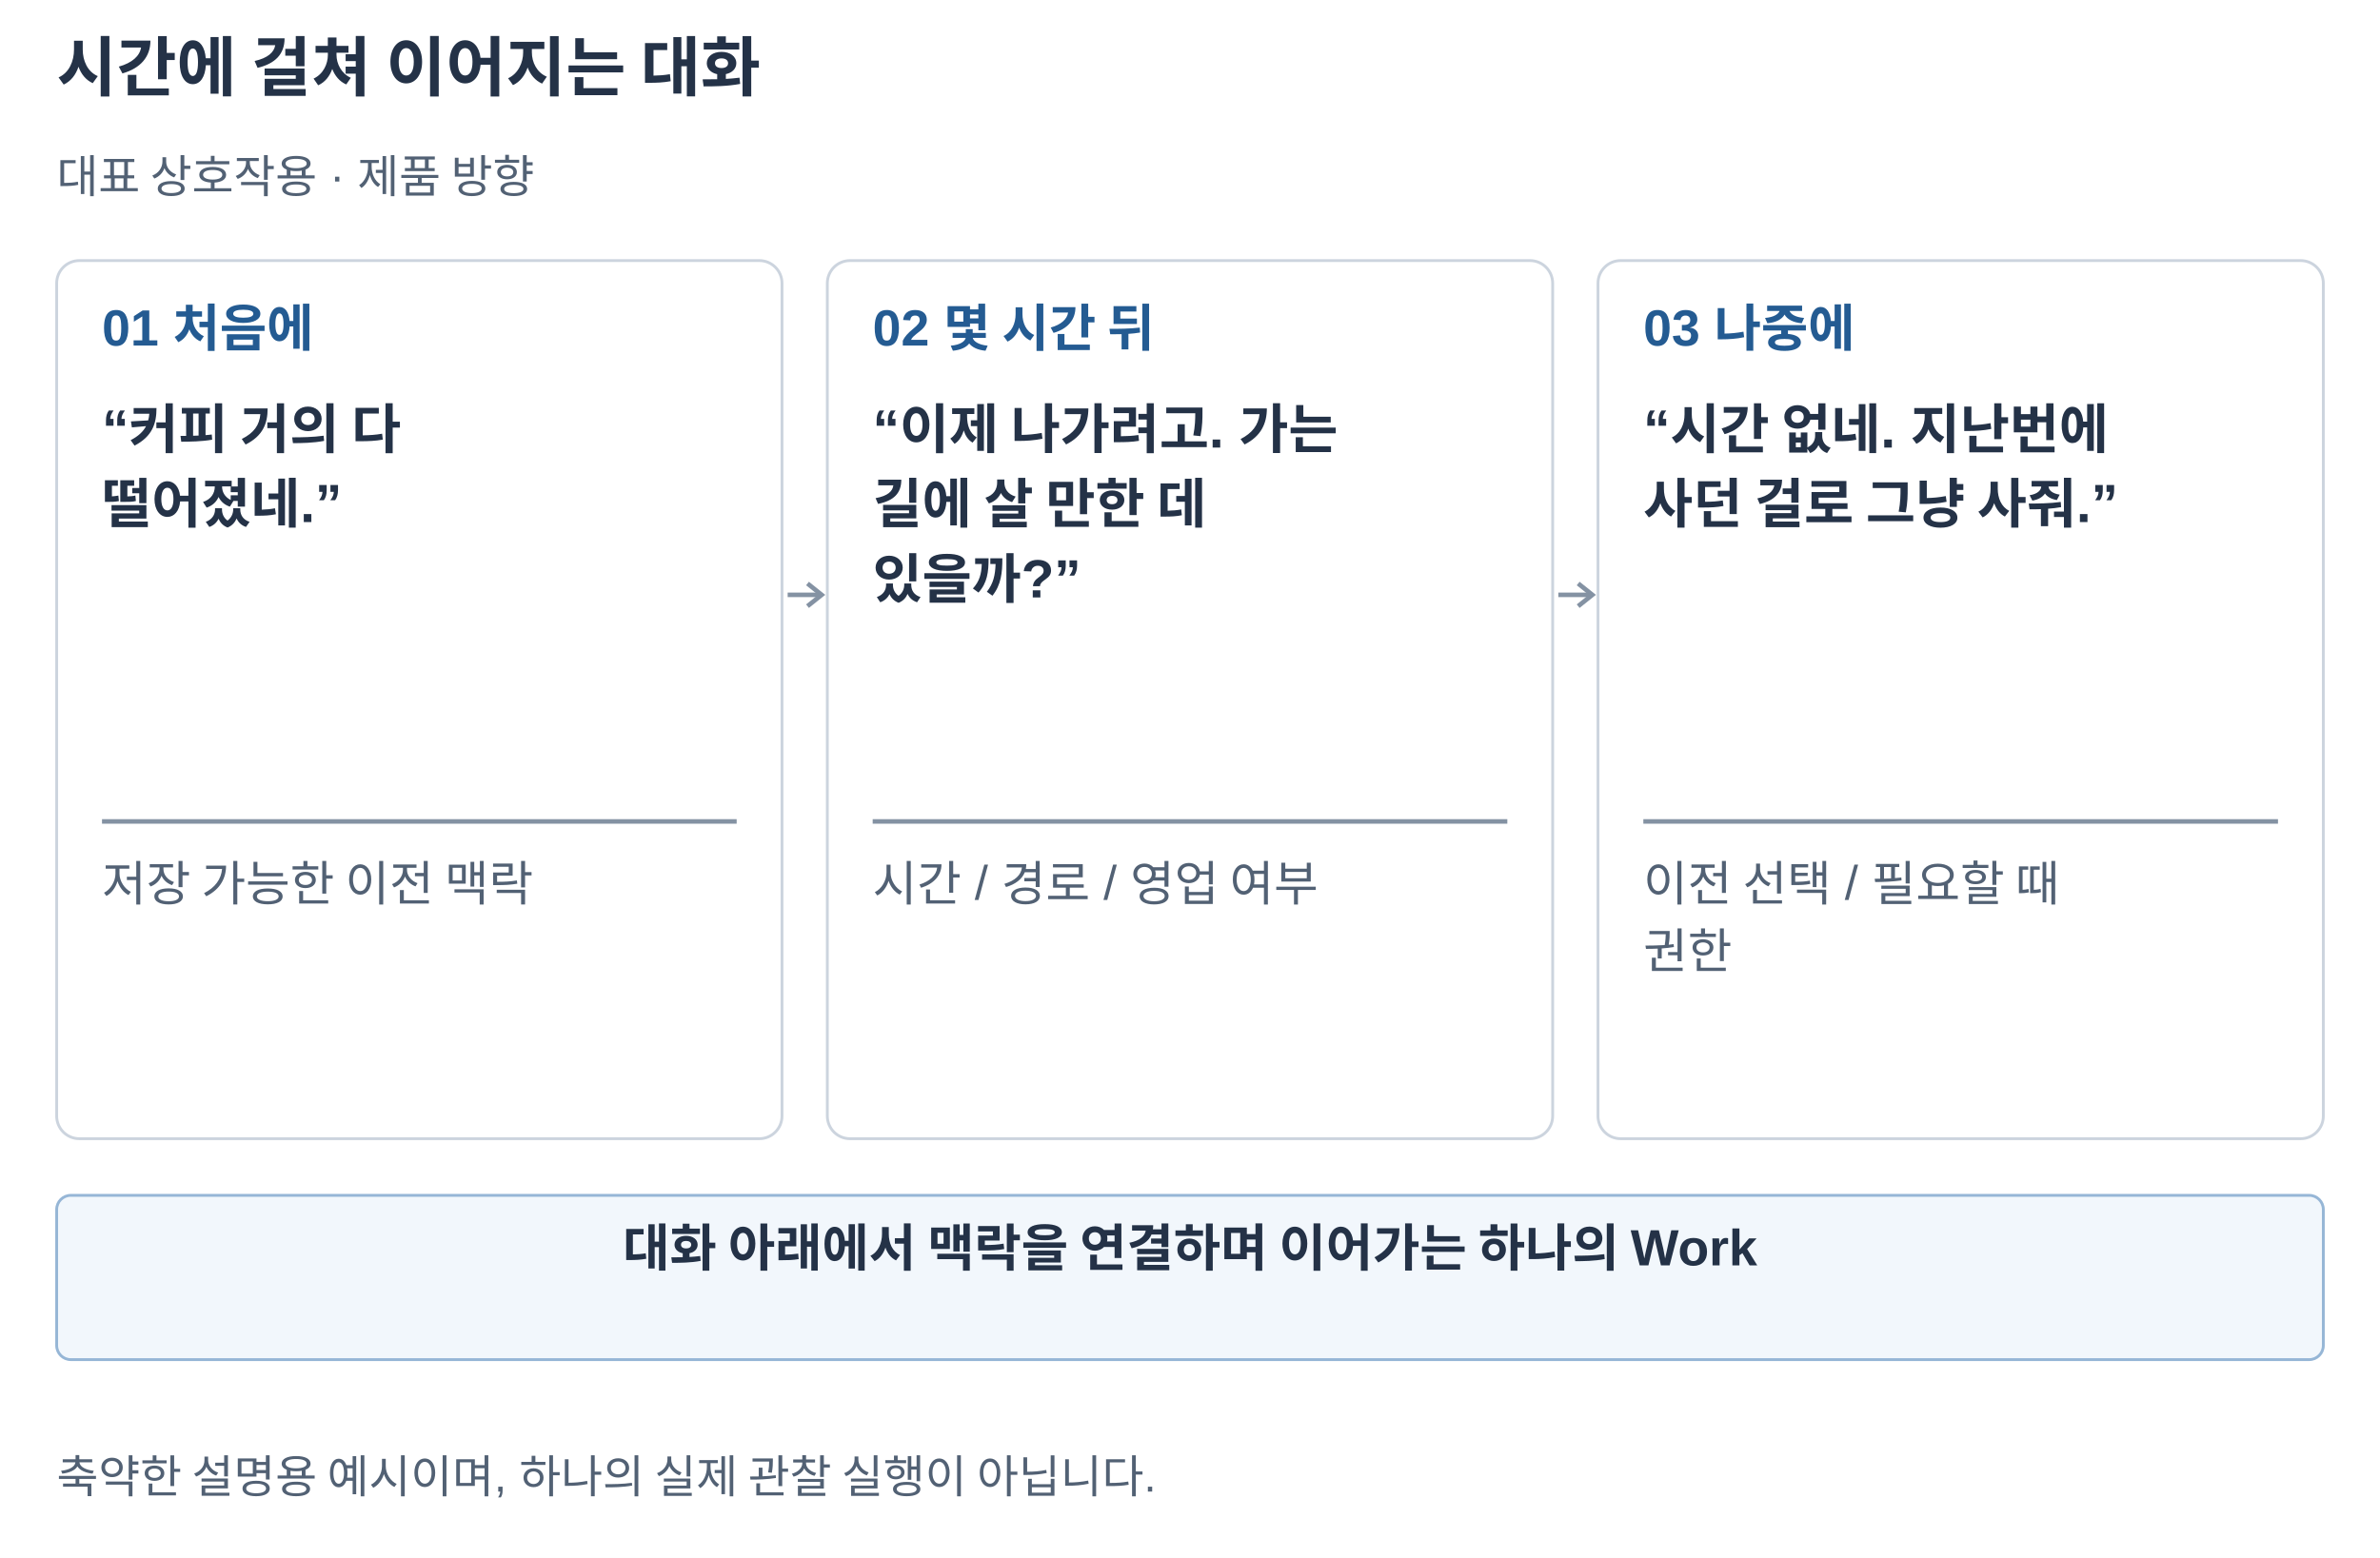
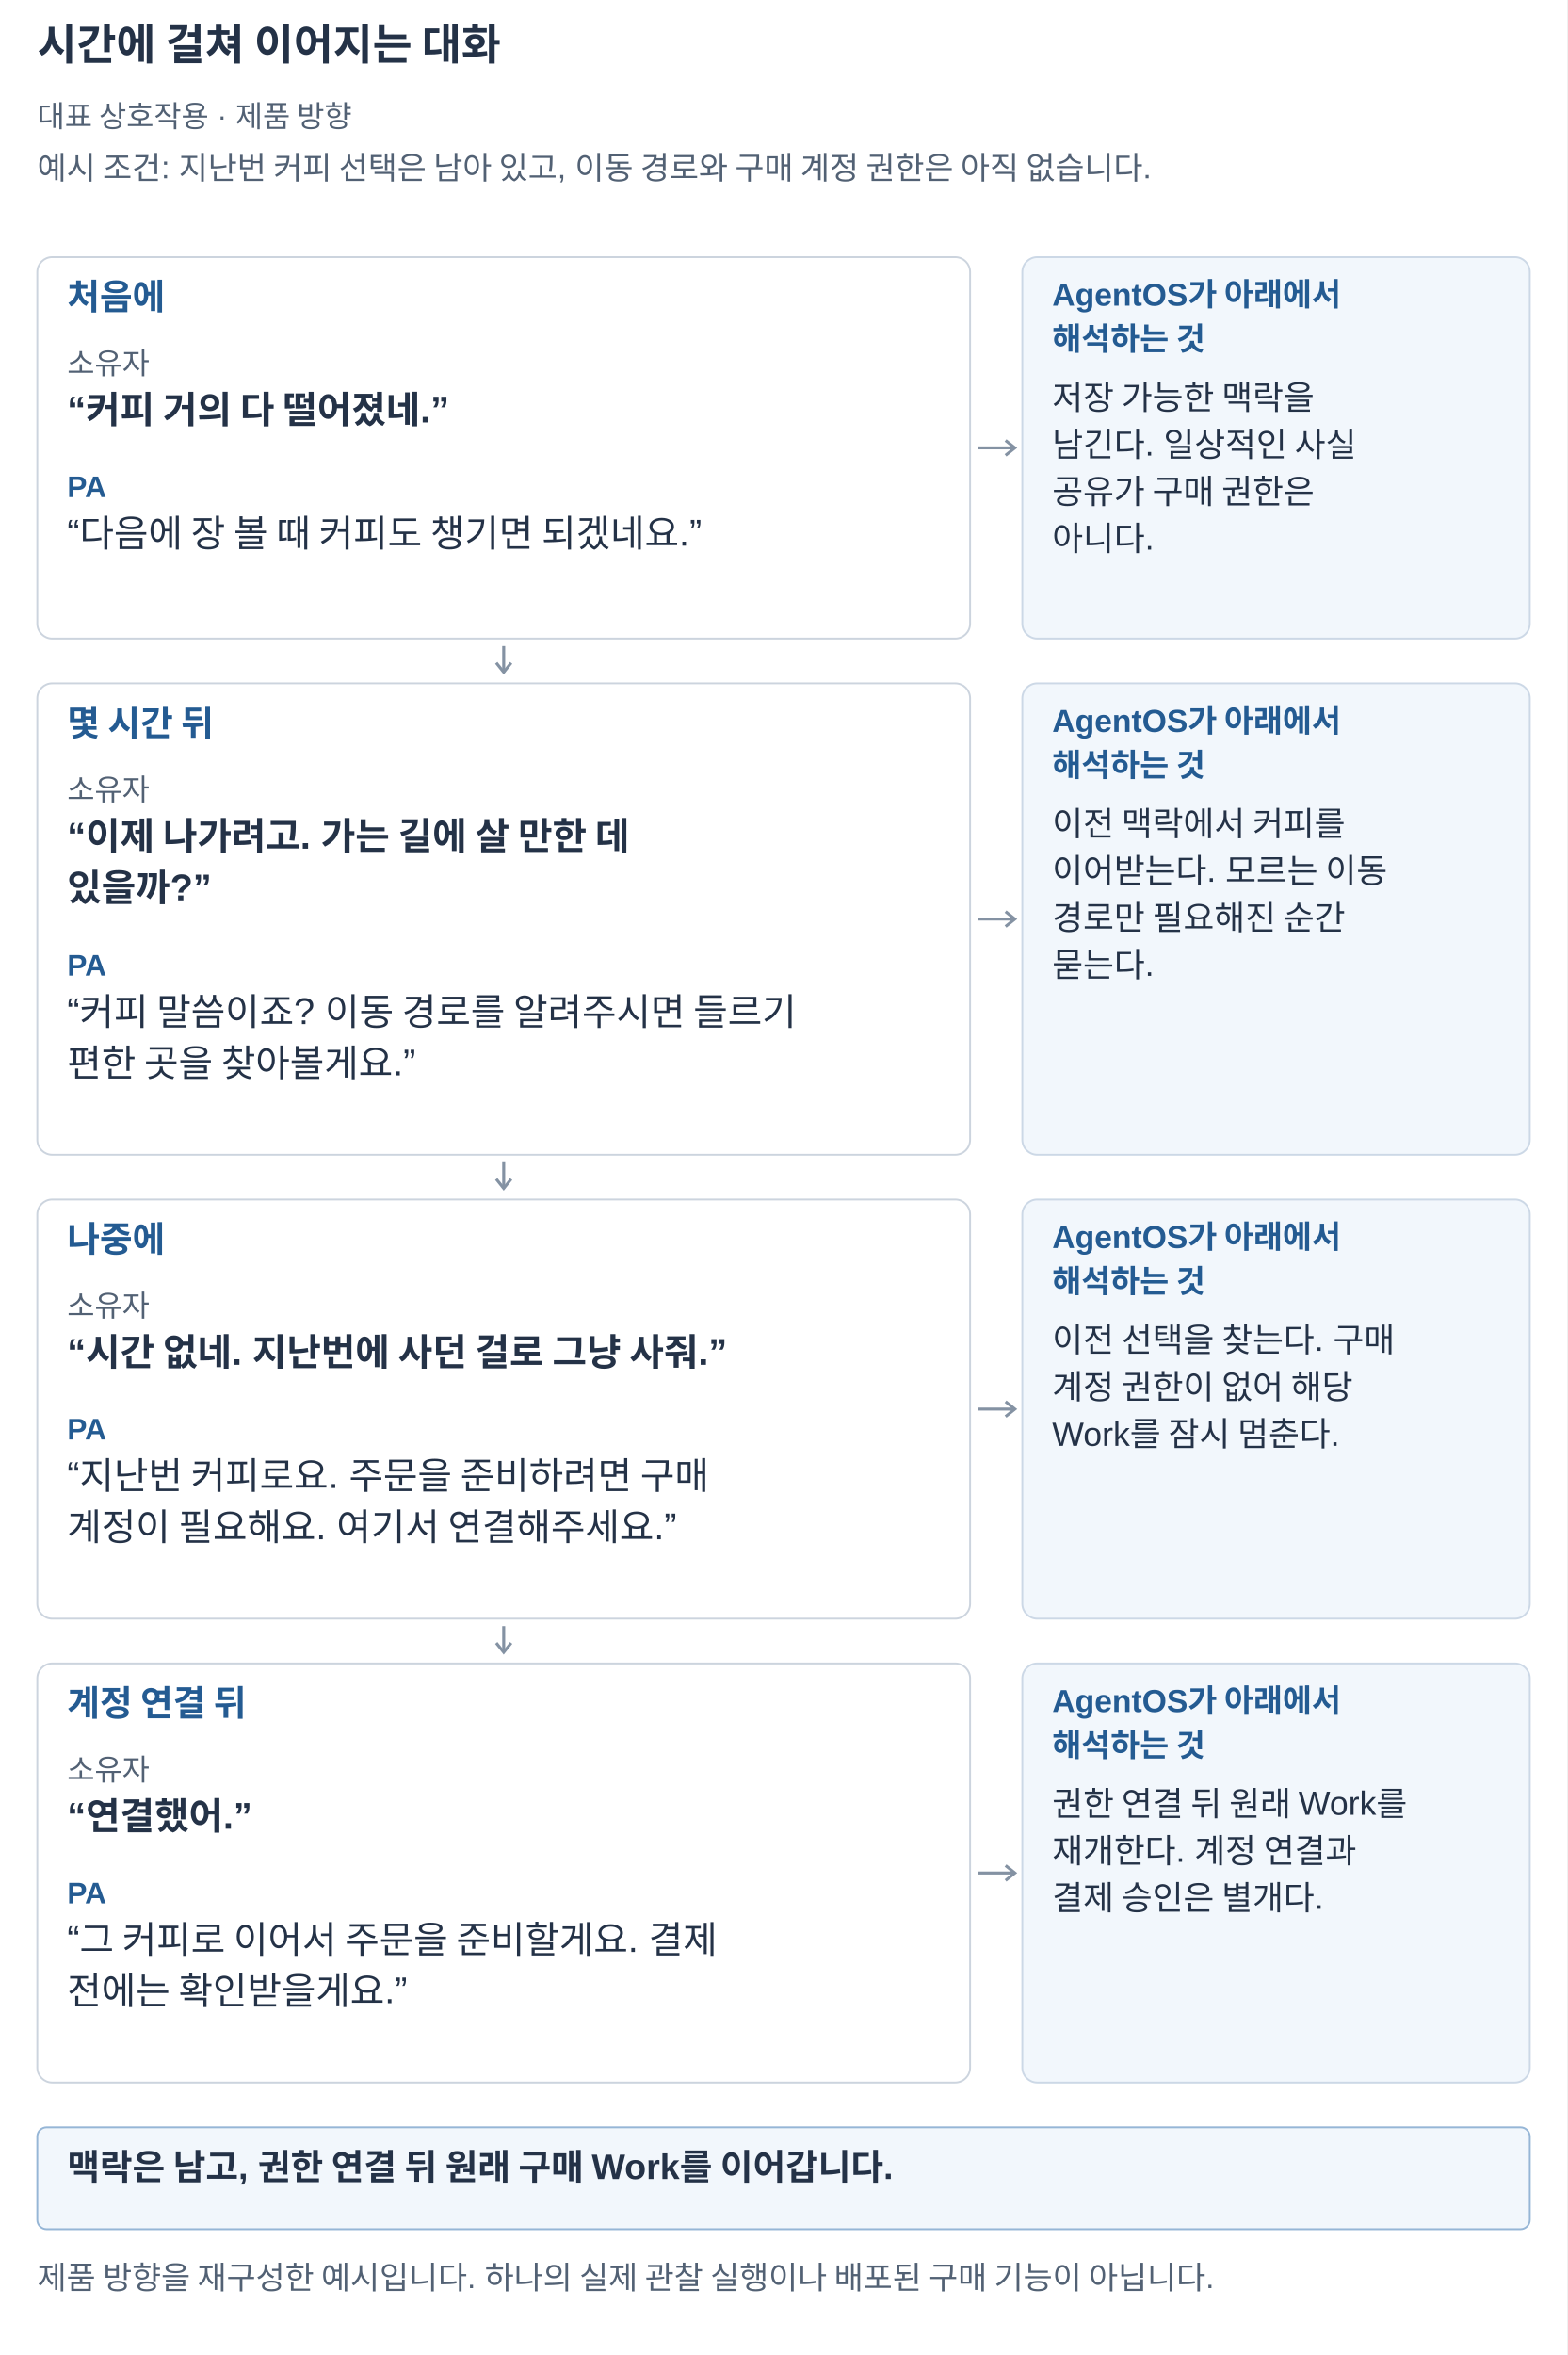
- <svg xmlns="http://www.w3.org/2000/svg" width="840" height="550" viewBox="0 0 840 550" role="img" aria-labelledby="title desc">
+ <svg xmlns="http://www.w3.org/2000/svg" width="840" height="1262" viewBox="0 0 840 1262" role="img" aria-labelledby="title desc">
  <style>text{font-family:Arial,"Noto Sans",sans-serif;fill:#243247} .bold{font-weight:700} .muted{fill:#526174} .blue{fill:#245b92}</style>
-   <rect width="840" height="550" fill="#fff" />
+   <rect width="840" height="1262" fill="#fff" />
  <text x="20" y="32.0" font-size="23" class="bold" text-anchor="start">시간에 걸쳐 이어지는 대화</text>
  <text x="20" y="68" font-size="16" class="muted" text-anchor="start">대표 상호작용 · 제품 방향</text>
-   <rect x="20" y="92" width="256" height="310" rx="8" fill="#fff" stroke="#ccd4de" />
-   <text x="36" y="122" font-size="18" class="blue bold" text-anchor="start">01  처음에</text>
-   <text x="36" y="158.0" font-size="19" class="bold" text-anchor="start">“커피 거의 다</text>
-   <text x="36" y="184.6" font-size="19" class="bold" text-anchor="start">떨어졌네.”</text>
-   <path d="M36 290H260" fill="none" stroke="#8492a3" stroke-width="1.6" />
-   <text x="36" y="318.0" font-size="17" class="muted" text-anchor="start">저장 가능한 이전 맥락</text>
-   <path d="M278 210 L290 210" fill="none" stroke="#8492a3" stroke-width="1.6" />
-   <path d="M285 206 L290 210 L285 214" fill="none" stroke="#8492a3" stroke-width="1.6" />
-   <rect x="292" y="92" width="256" height="310" rx="8" fill="#fff" stroke="#ccd4de" />
-   <text x="308" y="122" font-size="18" class="blue bold" text-anchor="start">02  몇 시간 뒤</text>
-   <text x="308" y="158.0" font-size="19" class="bold" text-anchor="start">“이제 나가려고. 가는</text>
-   <text x="308" y="184.6" font-size="19" class="bold" text-anchor="start">길에 살 만한 데</text>
-   <text x="308" y="211.2" font-size="19" class="bold" text-anchor="start">있을까?”</text>
-   <path d="M308 290H532" fill="none" stroke="#8492a3" stroke-width="1.6" />
-   <text x="308" y="318.0" font-size="17" class="muted" text-anchor="start">시간 / 경로 / 영업 여부</text>
-   <path d="M550 210 L562 210" fill="none" stroke="#8492a3" stroke-width="1.6" />
-   <path d="M557 206 L562 210 L557 214" fill="none" stroke="#8492a3" stroke-width="1.6" />
-   <rect x="564" y="92" width="256" height="310" rx="8" fill="#fff" stroke="#ccd4de" />
-   <text x="580" y="122" font-size="18" class="blue bold" text-anchor="start">03  나중에</text>
-   <text x="580" y="158.0" font-size="19" class="bold" text-anchor="start">“시간 없네. 지난번에</text>
-   <text x="580" y="184.6" font-size="19" class="bold" text-anchor="start">사던 걸로 그냥 사줘.”</text>
-   <path d="M580 290H804" fill="none" stroke="#8492a3" stroke-width="1.6" />
-   <text x="580" y="318.0" font-size="17" class="muted" text-anchor="start">이전 선택 / 필요할 때</text>
-   <text x="580" y="341.8" font-size="17" class="muted" text-anchor="start">권한</text>
-   <rect x="20" y="422" width="800" height="58" rx="5" fill="#f2f7fc" stroke="#96b6d6" />
-   <text x="420.0" y="447" font-size="18" class="bold" text-anchor="middle">대화 아래에서 맥락을 연결하며 이어가는 하나의 Work</text>
-   <text x="20" y="527.0" font-size="16" class="muted" text-anchor="start">축약한 설명용 예시이며, 하나의 실제 관찰 실행이 아닙니다.</text>
+   <text x="20" y="96.0" font-size="17" class="muted" text-anchor="start">예시 조건: 지난번 커피 선택은 남아 있고, 이동 경로와 구매 계정 권한은 아직 없습니다.</text>
+   <rect x="20" y="137.8" width="500" height="204.4" rx="8" fill="#fff" stroke="#ccd4de" />
+   <text x="36" y="165.8" font-size="19" class="blue bold" text-anchor="start">처음에</text>
+   <text x="36" y="200.4" font-size="16" class="muted" text-anchor="start">소유자</text>
+   <text x="36" y="226.4" font-size="20" class="bold" text-anchor="start">“커피 거의 다 떨어졌네.”</text>
+   <text x="36" y="266.4" font-size="16" class="blue bold" text-anchor="start">PA</text>
+   <text x="36" y="292.4" font-size="20" class="" text-anchor="start">“다음에 장 볼 때 커피도 챙기면 되겠네요.”</text>
+   <rect x="548" y="137.8" width="272" height="204.4" rx="8" fill="#f2f7fc" stroke="#ccd8e6" />
+   <path d="M524 240.0 L544 240.0" fill="none" stroke="#8492a3" stroke-width="1.6" />
+   <path d="M539 236.0 L544 240.0 L539 244.0" fill="none" stroke="#8492a3" stroke-width="1.6" />
+   <text x="564" y="163.8" font-size="17" class="blue bold" text-anchor="start">AgentOS가 아래에서</text>
+   <text x="564" y="187.6" font-size="17" class="blue bold" text-anchor="start">해석하는 것</text>
+   <text x="564" y="219.4" font-size="18" class="" text-anchor="start">저장 가능한 맥락을</text>
+   <text x="564" y="244.6" font-size="18" class="" text-anchor="start">남긴다. 일상적인 사실</text>
+   <text x="564" y="269.8" font-size="18" class="" text-anchor="start">공유가 구매 권한은</text>
+   <text x="564" y="295.0" font-size="18" class="" text-anchor="start">아니다.</text>
+   <path d="M270 346.2 L270 360.2" fill="none" stroke="#8492a3" stroke-width="1.6" />
+   <path d="M266 355.2 L270 360.2 L274 355.2" fill="none" stroke="#8492a3" stroke-width="1.6" />
+   <rect x="20" y="366.2" width="500" height="252.6" rx="8" fill="#fff" stroke="#ccd4de" />
+   <text x="36" y="394.2" font-size="19" class="blue bold" text-anchor="start">몇 시간 뒤</text>
+   <text x="36" y="428.8" font-size="16" class="muted" text-anchor="start">소유자</text>
+   <text x="36" y="454.8" font-size="20" class="bold" text-anchor="start">“이제 나가려고. 가는 길에 살 만한 데</text>
+   <text x="36" y="482.8" font-size="20" class="bold" text-anchor="start">있을까?”</text>
+   <text x="36" y="522.8" font-size="16" class="blue bold" text-anchor="start">PA</text>
+   <text x="36" y="548.8" font-size="20" class="" text-anchor="start">“커피 말씀이죠? 이동 경로를 알려주시면 들르기</text>
+   <text x="36" y="576.8" font-size="20" class="" text-anchor="start">편한 곳을 찾아볼게요.”</text>
+   <rect x="548" y="366.2" width="272" height="252.6" rx="8" fill="#f2f7fc" stroke="#ccd8e6" />
+   <path d="M524 492.5 L544 492.5" fill="none" stroke="#8492a3" stroke-width="1.6" />
+   <path d="M539 488.5 L544 492.5 L539 496.5" fill="none" stroke="#8492a3" stroke-width="1.6" />
+   <text x="564" y="392.2" font-size="17" class="blue bold" text-anchor="start">AgentOS가 아래에서</text>
+   <text x="564" y="416.0" font-size="17" class="blue bold" text-anchor="start">해석하는 것</text>
+   <text x="564" y="447.8" font-size="18" class="" text-anchor="start">이전 맥락에서 커피를</text>
+   <text x="564" y="473" font-size="18" class="" text-anchor="start">이어받는다. 모르는 이동</text>
+   <text x="564" y="498.2" font-size="18" class="" text-anchor="start">경로만 필요해진 순간</text>
+   <text x="564" y="523.4" font-size="18" class="" text-anchor="start">묻는다.</text>
+   <path d="M270 622.8 L270 636.8" fill="none" stroke="#8492a3" stroke-width="1.6" />
+   <path d="M266 631.8 L270 636.8 L274 631.8" fill="none" stroke="#8492a3" stroke-width="1.6" />
+   <rect x="20" y="642.8" width="500" height="224.6" rx="8" fill="#fff" stroke="#ccd4de" />
+   <text x="36" y="670.8" font-size="19" class="blue bold" text-anchor="start">나중에</text>
+   <text x="36" y="705.4" font-size="16" class="muted" text-anchor="start">소유자</text>
+   <text x="36" y="731.4" font-size="20" class="bold" text-anchor="start">“시간 없네. 지난번에 사던 걸로 그냥 사줘.”</text>
+   <text x="36" y="771.4" font-size="16" class="blue bold" text-anchor="start">PA</text>
+   <text x="36" y="797.4" font-size="20" class="" text-anchor="start">“지난번 커피로요. 주문을 준비하려면 구매</text>
+   <text x="36" y="825.4" font-size="20" class="" text-anchor="start">계정이 필요해요. 여기서 연결해주세요.”</text>
+   <rect x="548" y="642.8" width="272" height="224.6" rx="8" fill="#f2f7fc" stroke="#ccd8e6" />
+   <path d="M524 755.1 L544 755.1" fill="none" stroke="#8492a3" stroke-width="1.6" />
+   <path d="M539 751.1 L544 755.1 L539 759.1" fill="none" stroke="#8492a3" stroke-width="1.6" />
+   <text x="564" y="668.8" font-size="17" class="blue bold" text-anchor="start">AgentOS가 아래에서</text>
+   <text x="564" y="692.6" font-size="17" class="blue bold" text-anchor="start">해석하는 것</text>
+   <text x="564" y="724.4" font-size="18" class="" text-anchor="start">이전 선택을 찾는다. 구매</text>
+   <text x="564" y="749.6" font-size="18" class="" text-anchor="start">계정 권한이 없어 해당</text>
+   <text x="564" y="774.8" font-size="18" class="" text-anchor="start">Work를 잠시 멈춘다.</text>
+   <path d="M270 871.4 L270 885.4" fill="none" stroke="#8492a3" stroke-width="1.6" />
+   <path d="M266 880.4 L270 885.4 L274 880.4" fill="none" stroke="#8492a3" stroke-width="1.6" />
+   <rect x="20" y="891.4" width="500" height="224.6" rx="8" fill="#fff" stroke="#ccd4de" />
+   <text x="36" y="919.4" font-size="19" class="blue bold" text-anchor="start">계정 연결 뒤</text>
+   <text x="36" y="954.0" font-size="16" class="muted" text-anchor="start">소유자</text>
+   <text x="36" y="980.0" font-size="20" class="bold" text-anchor="start">“연결했어.”</text>
+   <text x="36" y="1020.0" font-size="16" class="blue bold" text-anchor="start">PA</text>
+   <text x="36" y="1046.0" font-size="20" class="" text-anchor="start">“그 커피로 이어서 주문을 준비할게요. 결제</text>
+   <text x="36" y="1074.0" font-size="20" class="" text-anchor="start">전에는 확인받을게요.”</text>
+   <rect x="548" y="891.4" width="272" height="224.6" rx="8" fill="#f2f7fc" stroke="#ccd8e6" />
+   <path d="M524 1003.7 L544 1003.7" fill="none" stroke="#8492a3" stroke-width="1.6" />
+   <path d="M539 999.7 L544 1003.7 L539 1007.7" fill="none" stroke="#8492a3" stroke-width="1.6" />
+   <text x="564" y="917.4" font-size="17" class="blue bold" text-anchor="start">AgentOS가 아래에서</text>
+   <text x="564" y="941.2" font-size="17" class="blue bold" text-anchor="start">해석하는 것</text>
+   <text x="564" y="973.0" font-size="18" class="" text-anchor="start">권한 연결 뒤 원래 Work를</text>
+   <text x="564" y="998.2" font-size="18" class="" text-anchor="start">재개한다. 계정 연결과</text>
+   <text x="564" y="1023.4" font-size="18" class="" text-anchor="start">결제 승인은 별개다.</text>
+   <rect x="20" y="1140.0" width="800" height="54.6" rx="5" fill="#f2f7fc" stroke="#96b6d6" />
+   <text x="36" y="1168.0" font-size="19" class="bold" text-anchor="start">맥락은 남고, 권한 연결 뒤 원래 구매 Work를 이어갑니다.</text>
+   <text x="20" y="1226.6" font-size="17" class="muted" text-anchor="start">제품 방향을 재구성한 예시입니다. 하나의 실제 관찰 실행이나 배포된 구매 기능이 아닙니다.</text>
</svg>
